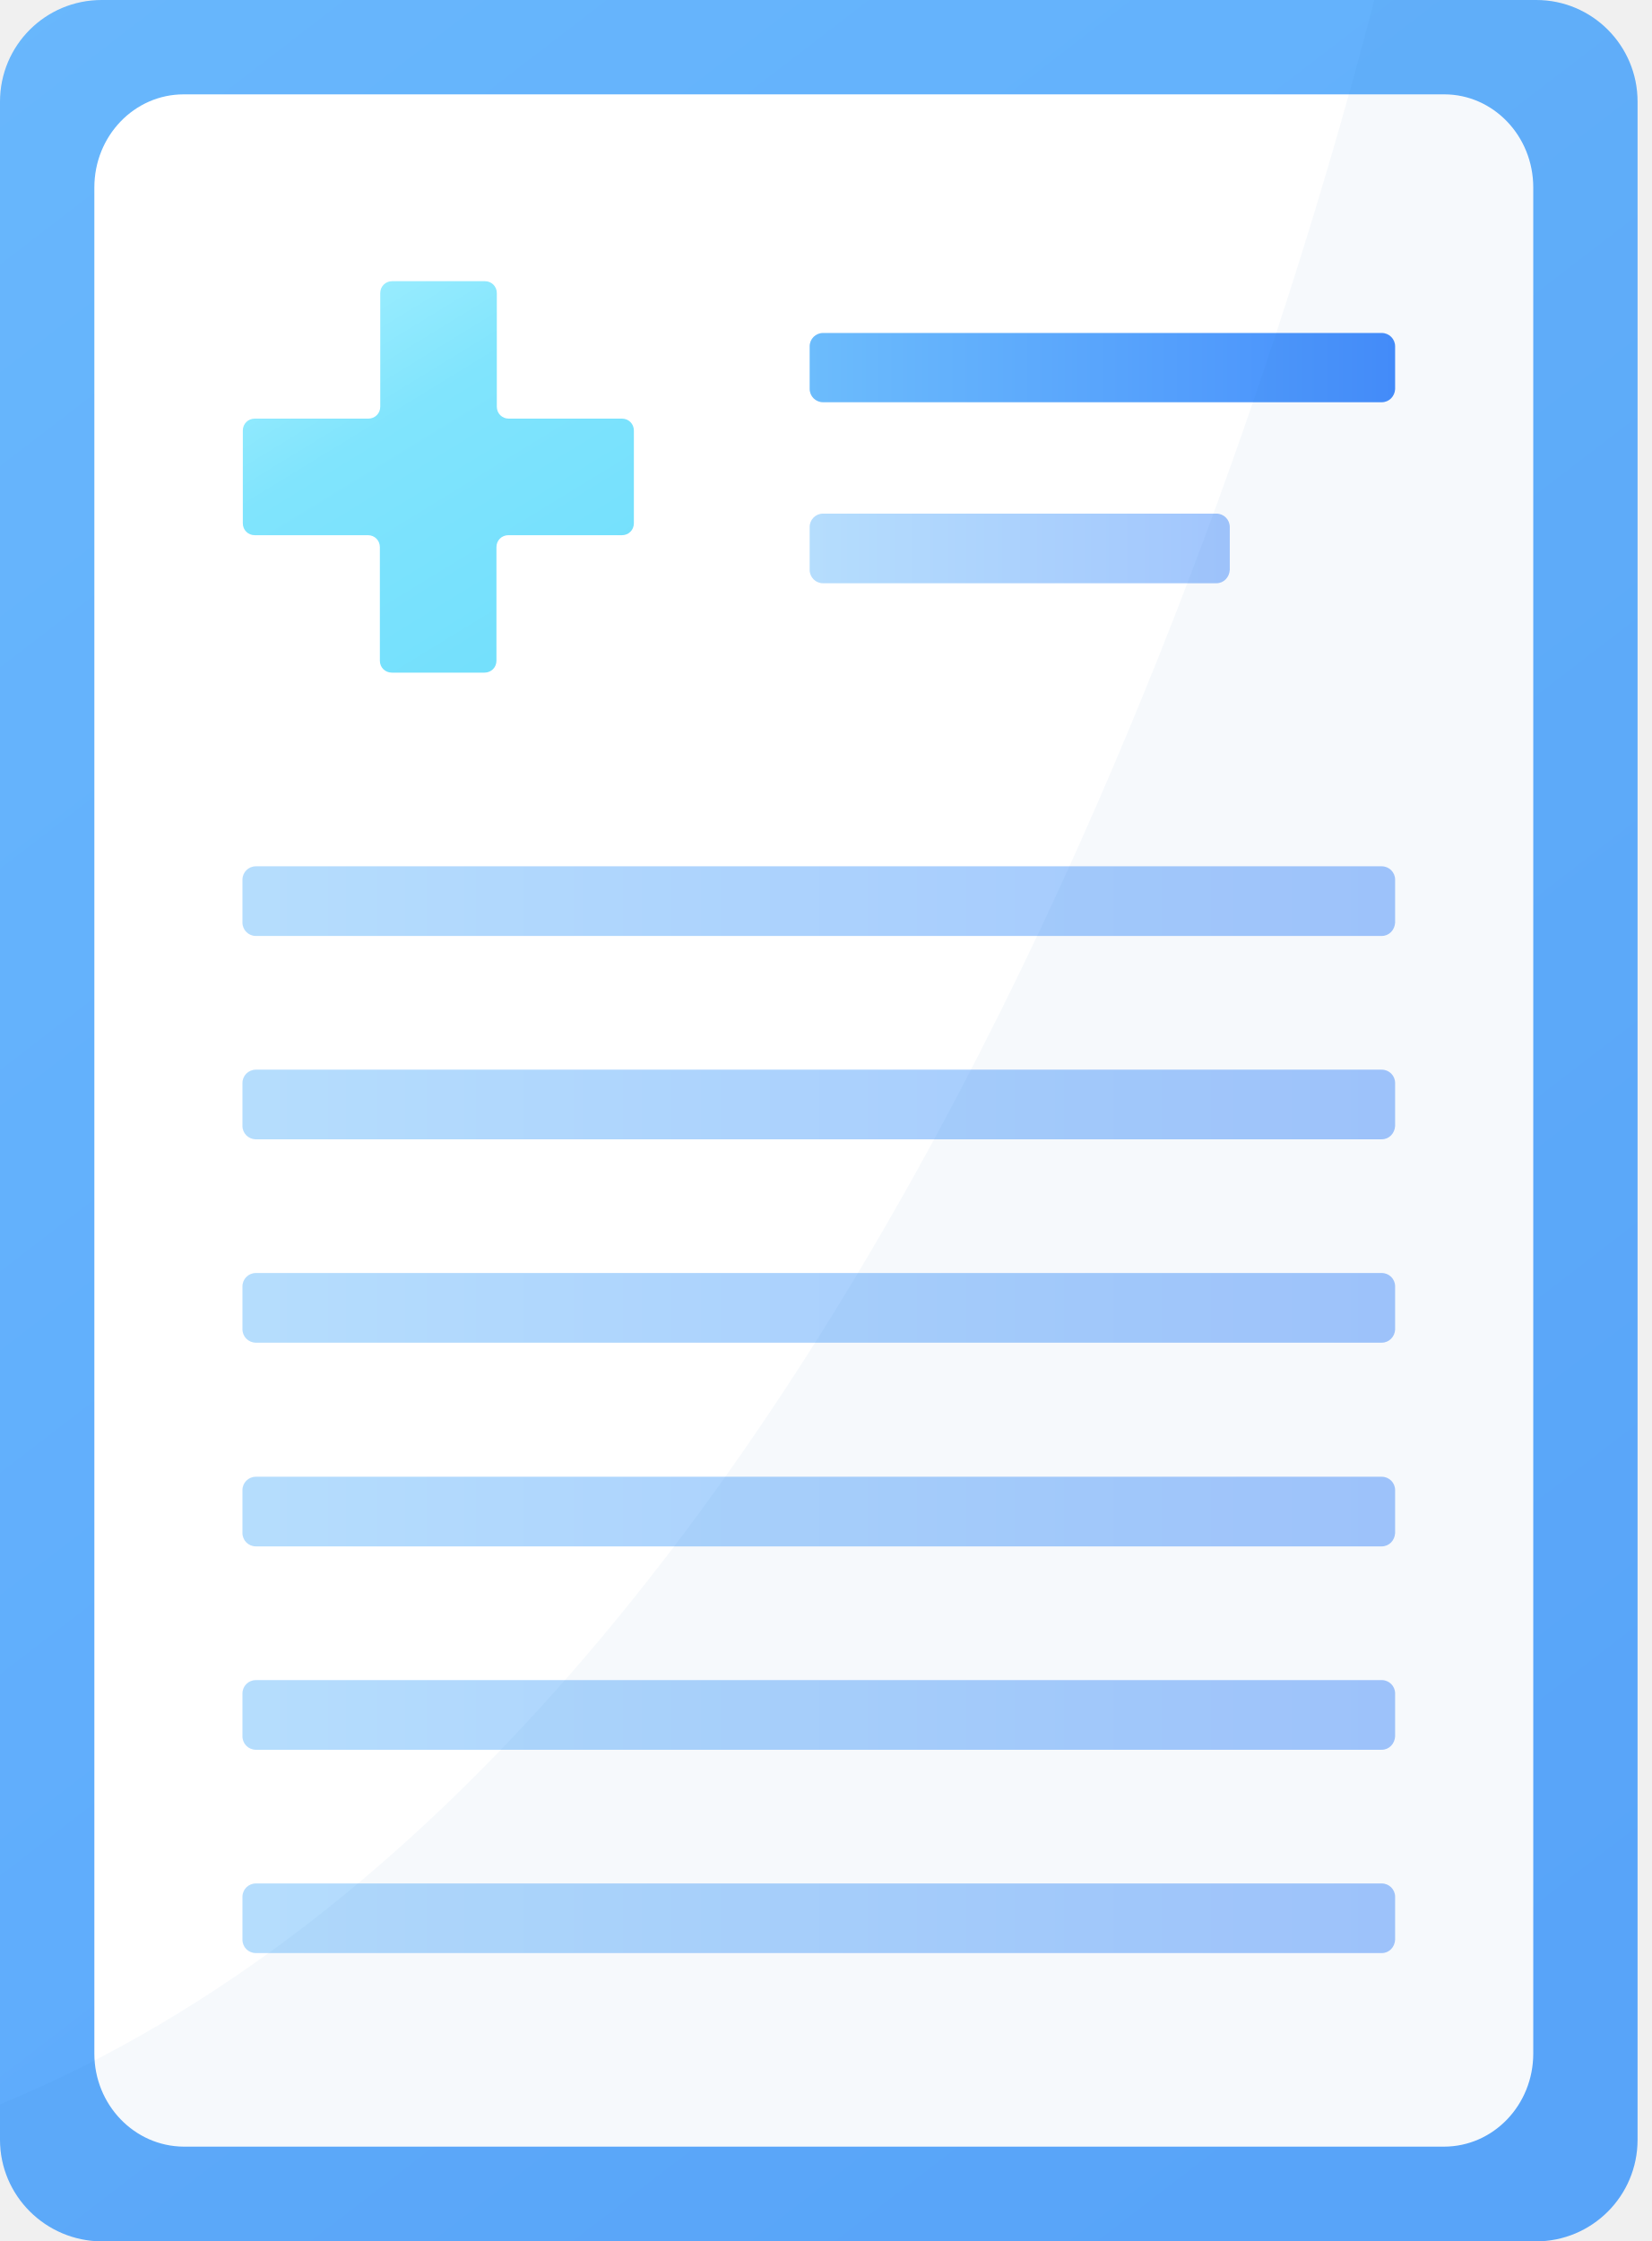
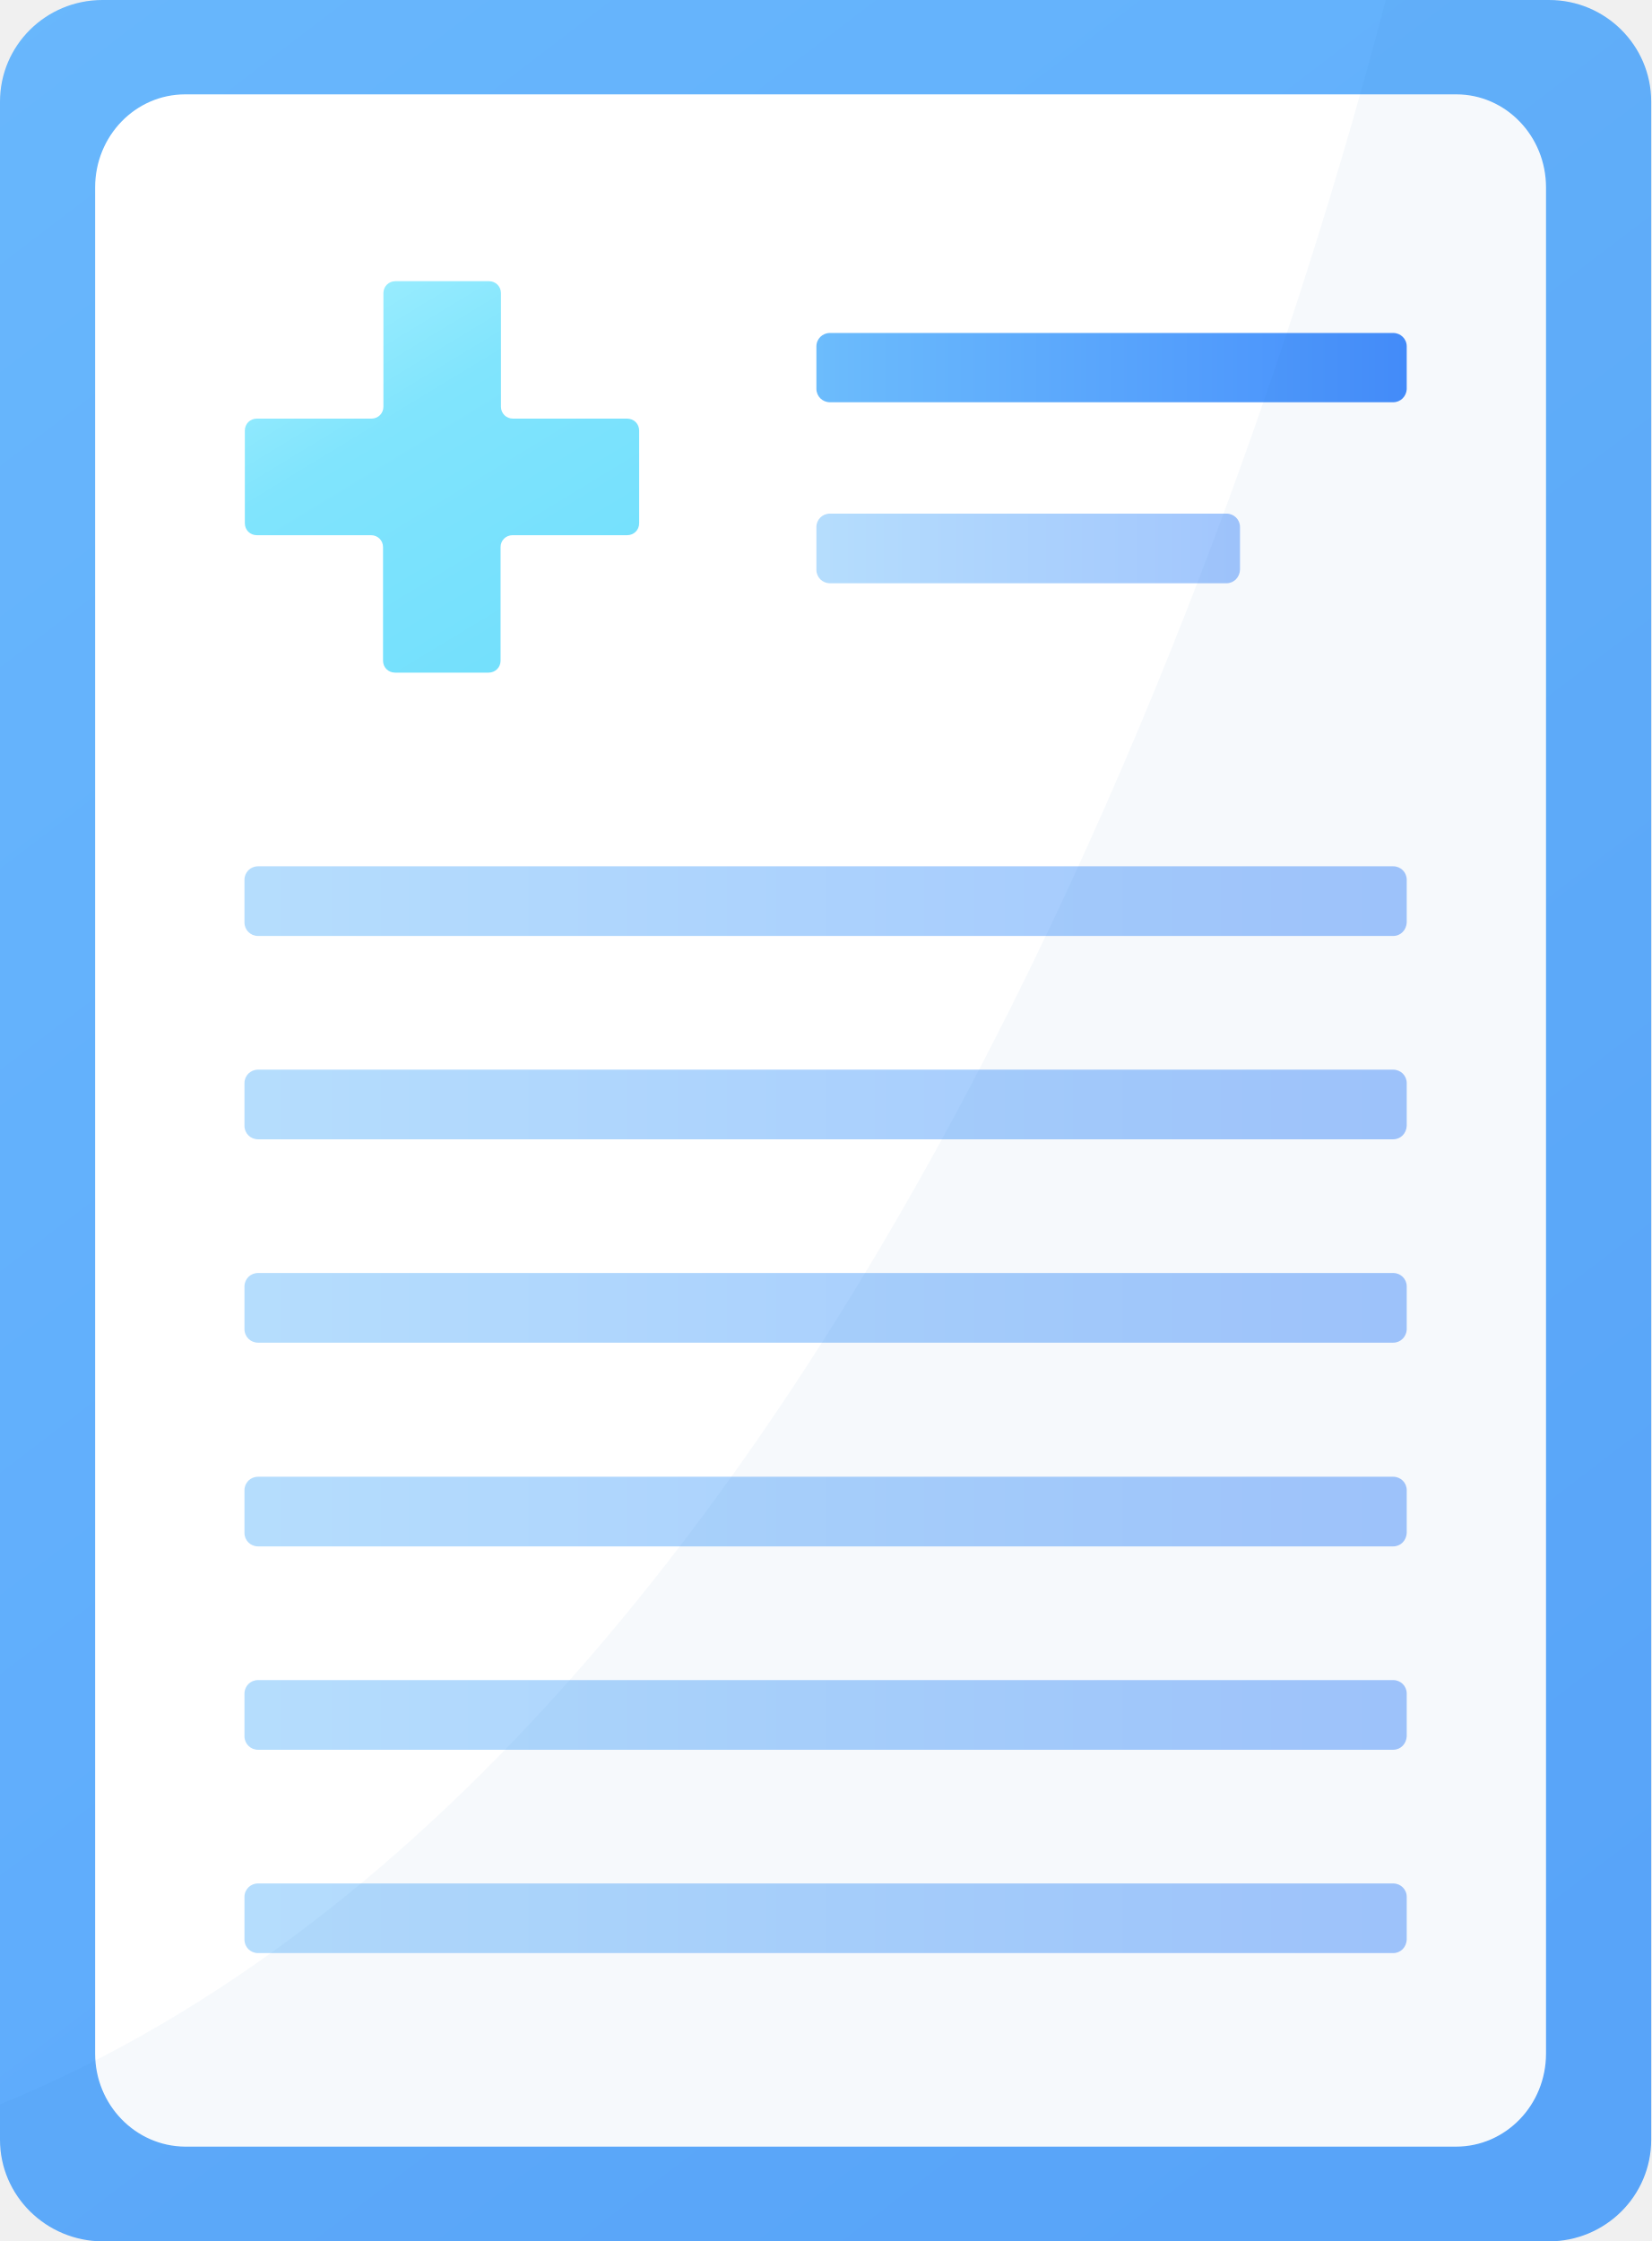
<svg xmlns="http://www.w3.org/2000/svg" width="70" height="95" viewBox="0 0 70 95" fill="none">
  <g clip-path="url(#clip0)">
-     <path d="M69.422 4.31V90.706C69.422 93.09 67.496 95.016 65.112 95.016H4.31C1.926 95 0 93.074 0 90.706V4.31C0 1.926 1.926 0 4.31 0H65.128C67.496 0 69.422 1.926 69.422 4.31Z" fill="url(#paint0_linear)" />
-     <path d="M65 7.947V87.053C65 89.236 63.307 91 61.213 91H7.787C5.693 90.986 4 89.222 4 87.053V7.947C4 5.764 5.693 4 7.787 4H61.227C63.307 4 65 5.764 65 7.947Z" fill="url(#paint1_linear)" />
-     <path d="M26.872 18.252V22.183C26.872 22.467 26.651 22.688 26.367 22.688H21.551C21.267 22.688 21.046 22.909 21.046 23.193V28.009C21.046 28.293 20.825 28.514 20.541 28.514H16.61C16.325 28.514 16.104 28.293 16.104 28.009V23.193C16.104 22.909 15.883 22.688 15.599 22.688H10.799C10.515 22.688 10.294 22.467 10.294 22.183V18.252C10.294 17.967 10.515 17.746 10.799 17.746H15.615C15.899 17.746 16.12 17.525 16.12 17.241V12.426C16.12 12.141 16.341 11.92 16.625 11.92H20.557C20.841 11.92 21.062 12.141 21.062 12.426V17.241C21.062 17.525 21.283 17.746 21.567 17.746H26.367C26.651 17.746 26.872 17.967 26.872 18.252Z" fill="url(#paint2_linear)" />
-     <path opacity="0.5" d="M58.576 39.677H10.847C10.531 39.677 10.278 39.424 10.278 39.108V37.293C10.278 36.977 10.531 36.724 10.847 36.724H58.576C58.891 36.724 59.144 36.977 59.144 37.293V39.108C59.128 39.424 58.891 39.677 58.576 39.677Z" fill="url(#paint3_linear)" />
-     <path d="M58.576 17.052H34.893C34.577 17.052 34.324 16.799 34.324 16.483V14.683C34.324 14.368 34.577 14.115 34.893 14.115H58.576C58.891 14.115 59.144 14.368 59.144 14.683V16.499C59.128 16.799 58.891 17.052 58.576 17.052Z" fill="url(#paint4_linear)" />
-     <path opacity="0.5" d="M51.566 24.725H34.893C34.577 24.725 34.324 24.472 34.324 24.157V22.341C34.324 22.025 34.577 21.773 34.893 21.773H51.566C51.881 21.773 52.134 22.025 52.134 22.341V24.157C52.118 24.472 51.881 24.725 51.566 24.725Z" fill="url(#paint5_linear)" />
-     <path opacity="0.5" d="M58.576 48.297H10.847C10.531 48.297 10.278 48.045 10.278 47.729V45.913C10.278 45.597 10.531 45.345 10.847 45.345H58.576C58.891 45.345 59.144 45.597 59.144 45.913V47.729C59.128 48.045 58.891 48.297 58.576 48.297Z" fill="url(#paint6_linear)" />
-     <path opacity="0.5" d="M58.576 56.918H10.847C10.531 56.918 10.278 56.665 10.278 56.349V54.534C10.278 54.218 10.531 53.965 10.847 53.965H58.576C58.891 53.965 59.144 54.218 59.144 54.534V56.365C59.128 56.665 58.891 56.918 58.576 56.918Z" fill="url(#paint7_linear)" />
-     <path opacity="0.5" d="M58.576 65.554H10.847C10.531 65.554 10.278 65.302 10.278 64.986V63.17C10.278 62.854 10.531 62.602 10.847 62.602H58.576C58.891 62.602 59.144 62.854 59.144 63.17V64.986C59.128 65.302 58.891 65.554 58.576 65.554Z" fill="url(#paint8_linear)" />
-     <path opacity="0.5" d="M58.576 74.175H10.847C10.531 74.175 10.278 73.922 10.278 73.606V71.791C10.278 71.475 10.531 71.222 10.847 71.222H58.576C58.891 71.222 59.144 71.475 59.144 71.791V73.606C59.128 73.922 58.891 74.175 58.576 74.175Z" fill="url(#paint9_linear)" />
-     <path opacity="0.5" d="M58.576 82.795H10.847C10.531 82.795 10.278 82.543 10.278 82.227V80.411C10.278 80.096 10.531 79.843 10.847 79.843H58.576C58.891 79.843 59.144 80.096 59.144 80.411V82.227C59.128 82.543 58.891 82.795 58.576 82.795Z" fill="url(#paint10_linear)" />
-     <path opacity="0.1" d="M69.422 4.31V90.706C69.422 93.09 67.496 95.016 65.112 95.016H4.31C1.926 95 0 93.074 0 90.706V89.206C37.087 73.891 54.36 15.157 58.26 0H65.112C67.496 0 69.422 1.926 69.422 4.31Z" fill="#1A6FB5" fill-opacity="0.4" />
+     <path d="M70 4.31V90.706C70 93.09 68.058 95.016 65.654 95.016H4.346C1.942 95 0 93.074 0 90.706V4.31C0 1.926 1.942 0 4.346 0H65.67C68.058 0 70 1.926 70 4.31Z" fill="url(#paint0_linear)" />
+     <path d="M65.541 7.947V87.053C65.541 89.236 63.834 91 61.722 91H7.852C5.74 90.986 4.033 89.222 4.033 87.053V7.947C4.033 5.764 5.74 4 7.852 4H61.736C63.834 4 65.541 5.764 65.541 7.947Z" fill="url(#paint1_linear)" />
+     <path d="M27.096 18.252V22.183C27.096 22.467 26.873 22.688 26.586 22.688H21.731C21.444 22.688 21.221 22.909 21.221 23.194V28.009C21.221 28.293 20.998 28.514 20.712 28.514H16.748C16.461 28.514 16.238 28.293 16.238 28.009V23.194C16.238 22.909 16.015 22.688 15.729 22.688H10.889C10.602 22.688 10.38 22.467 10.38 22.183V18.252C10.38 17.967 10.602 17.746 10.889 17.746H15.745C16.031 17.746 16.254 17.525 16.254 17.241V12.426C16.254 12.142 16.477 11.92 16.764 11.92H20.728C21.014 11.92 21.237 12.142 21.237 12.426V17.241C21.237 17.525 21.46 17.746 21.747 17.746H26.586C26.873 17.746 27.096 17.967 27.096 18.252Z" fill="url(#paint2_linear)" />
+     <path opacity="0.5" d="M59.063 39.677H10.937C10.619 39.677 10.364 39.424 10.364 39.108V37.293C10.364 36.977 10.619 36.724 10.937 36.724H59.063C59.381 36.724 59.636 36.977 59.636 37.293V39.108C59.62 39.424 59.381 39.677 59.063 39.677Z" fill="url(#paint3_linear)" />
+     <path d="M59.063 17.052H35.183C34.865 17.052 34.61 16.799 34.61 16.483V14.683C34.61 14.368 34.865 14.115 35.183 14.115H59.063C59.381 14.115 59.636 14.368 59.636 14.683V16.499C59.62 16.799 59.381 17.052 59.063 17.052Z" fill="url(#paint4_linear)" />
+     <path opacity="0.5" d="M51.995 24.725H35.183C34.865 24.725 34.61 24.472 34.61 24.157V22.341C34.61 22.025 34.865 21.773 35.183 21.773H51.995C52.313 21.773 52.568 22.025 52.568 22.341V24.157C52.552 24.472 52.313 24.725 51.995 24.725Z" fill="url(#paint5_linear)" />
+     <path opacity="0.5" d="M59.063 48.297H10.937C10.619 48.297 10.364 48.045 10.364 47.729V45.913C10.364 45.597 10.619 45.345 10.937 45.345H59.063C59.381 45.345 59.636 45.597 59.636 45.913V47.729C59.62 48.045 59.381 48.297 59.063 48.297Z" fill="url(#paint6_linear)" />
+     <path opacity="0.5" d="M59.063 56.918H10.937C10.619 56.918 10.364 56.665 10.364 56.349V54.534C10.364 54.218 10.619 53.965 10.937 53.965H59.063C59.381 53.965 59.636 54.218 59.636 54.534V56.365C59.62 56.665 59.381 56.918 59.063 56.918Z" fill="url(#paint7_linear)" />
+     <path opacity="0.5" d="M59.063 65.554H10.937C10.619 65.554 10.364 65.302 10.364 64.986V63.17C10.364 62.854 10.619 62.602 10.937 62.602H59.063C59.381 62.602 59.636 62.854 59.636 63.17V64.986C59.62 65.302 59.381 65.554 59.063 65.554Z" fill="url(#paint8_linear)" />
+     <path opacity="0.5" d="M59.063 74.175H10.937C10.619 74.175 10.364 73.922 10.364 73.606V71.791C10.364 71.475 10.619 71.222 10.937 71.222H59.063C59.381 71.222 59.636 71.475 59.636 71.791V73.606C59.62 73.922 59.381 74.175 59.063 74.175Z" fill="url(#paint9_linear)" />
+     <path opacity="0.5" d="M59.063 82.795H10.937C10.619 82.795 10.364 82.543 10.364 82.227V80.411C10.364 80.096 10.619 79.843 10.937 79.843H59.063C59.381 79.843 59.636 80.096 59.636 80.411V82.227C59.62 82.543 59.381 82.795 59.063 82.795Z" fill="url(#paint10_linear)" />
+     <path opacity="0.1" d="M70 4.31V90.706C70 93.09 68.058 95.016 65.654 95.016H4.346C1.942 95 0 93.074 0 90.706V89.206C37.396 73.891 54.812 15.157 58.745 0H65.654C68.058 0 70 1.926 70 4.31Z" fill="#1A6FB5" fill-opacity="0.4" />
  </g>
  <defs>
-     <linearGradient id="paint0_linear" x1="95" y1="126" x2="-6" y2="-5.5" gradientUnits="userSpaceOnUse">
+     <linearGradient id="paint0_linear" x1="95.79" y1="126" x2="-4.991" y2="-6.307" gradientUnits="userSpaceOnUse">
      <stop offset="0.306" stop-color="#5BA7FC" />
      <stop offset="1" stop-color="#69B8FC" />
    </linearGradient>
-     <linearGradient id="paint1_linear" x1="8.624" y1="7.046" x2="57.938" y2="78.031" gradientUnits="userSpaceOnUse">
+     <linearGradient id="paint1_linear" x1="8.696" y1="7.046" x2="57.866" y2="78.413" gradientUnits="userSpaceOnUse">
      <stop offset="0.306" stop-color="white" />
      <stop offset="1" stop-color="white" />
    </linearGradient>
-     <linearGradient id="paint2_linear" x1="10" y1="9.5" x2="25" y2="34" gradientUnits="userSpaceOnUse">
+     <linearGradient id="paint2_linear" x1="10.083" y1="9.5" x2="25.026" y2="34.11" gradientUnits="userSpaceOnUse">
      <stop stop-color="#B0F4FF" />
      <stop offset="0.369" stop-color="#80E4FD" />
      <stop offset="1" stop-color="#6CDDFC" />
    </linearGradient>
-     <linearGradient id="paint3_linear" x1="10.29" y1="38.207" x2="59.135" y2="38.207" gradientUnits="userSpaceOnUse">
+     <linearGradient id="paint3_linear" x1="10.376" y1="38.207" x2="59.627" y2="38.207" gradientUnits="userSpaceOnUse">
      <stop stop-color="#6CBCFC" />
      <stop offset="1" stop-color="#458DFC" />
    </linearGradient>
-     <linearGradient id="paint4_linear" x1="34.325" y1="15.584" x2="59.135" y2="15.584" gradientUnits="userSpaceOnUse">
+     <linearGradient id="paint4_linear" x1="34.61" y1="15.585" x2="59.627" y2="15.585" gradientUnits="userSpaceOnUse">
      <stop stop-color="#6CBCFC" />
      <stop offset="1" stop-color="#458DFC" />
    </linearGradient>
-     <linearGradient id="paint5_linear" x1="34.325" y1="23.262" x2="52.126" y2="23.262" gradientUnits="userSpaceOnUse">
+     <linearGradient id="paint5_linear" x1="34.61" y1="23.262" x2="52.559" y2="23.262" gradientUnits="userSpaceOnUse">
      <stop stop-color="#6CBCFC" />
      <stop offset="1" stop-color="#458DFC" />
    </linearGradient>
-     <linearGradient id="paint6_linear" x1="10.29" y1="46.832" x2="59.135" y2="46.832" gradientUnits="userSpaceOnUse">
+     <linearGradient id="paint6_linear" x1="10.376" y1="46.832" x2="59.627" y2="46.832" gradientUnits="userSpaceOnUse">
      <stop stop-color="#6CBCFC" />
      <stop offset="1" stop-color="#458DFC" />
    </linearGradient>
-     <linearGradient id="paint7_linear" x1="10.29" y1="55.456" x2="59.135" y2="55.456" gradientUnits="userSpaceOnUse">
+     <linearGradient id="paint7_linear" x1="10.376" y1="55.456" x2="59.627" y2="55.456" gradientUnits="userSpaceOnUse">
      <stop stop-color="#6CBCFC" />
      <stop offset="1" stop-color="#458DFC" />
    </linearGradient>
-     <linearGradient id="paint8_linear" x1="10.29" y1="64.081" x2="59.135" y2="64.081" gradientUnits="userSpaceOnUse">
+     <linearGradient id="paint8_linear" x1="10.376" y1="64.081" x2="59.627" y2="64.081" gradientUnits="userSpaceOnUse">
      <stop stop-color="#6CBCFC" />
      <stop offset="1" stop-color="#458DFC" />
    </linearGradient>
-     <linearGradient id="paint9_linear" x1="10.29" y1="72.705" x2="59.135" y2="72.705" gradientUnits="userSpaceOnUse">
+     <linearGradient id="paint9_linear" x1="10.376" y1="72.705" x2="59.627" y2="72.705" gradientUnits="userSpaceOnUse">
      <stop stop-color="#6CBCFC" />
      <stop offset="1" stop-color="#458DFC" />
    </linearGradient>
-     <linearGradient id="paint10_linear" x1="10.29" y1="81.33" x2="59.135" y2="81.33" gradientUnits="userSpaceOnUse">
+     <linearGradient id="paint10_linear" x1="10.376" y1="81.33" x2="59.627" y2="81.33" gradientUnits="userSpaceOnUse">
      <stop stop-color="#6CBCFC" />
      <stop offset="1" stop-color="#458DFC" />
    </linearGradient>
    <clipPath id="clip0">
-       <rect width="69.422" height="95" fill="white" />
+       <rect width="70" height="95" fill="white" />
    </clipPath>
  </defs>
</svg>
